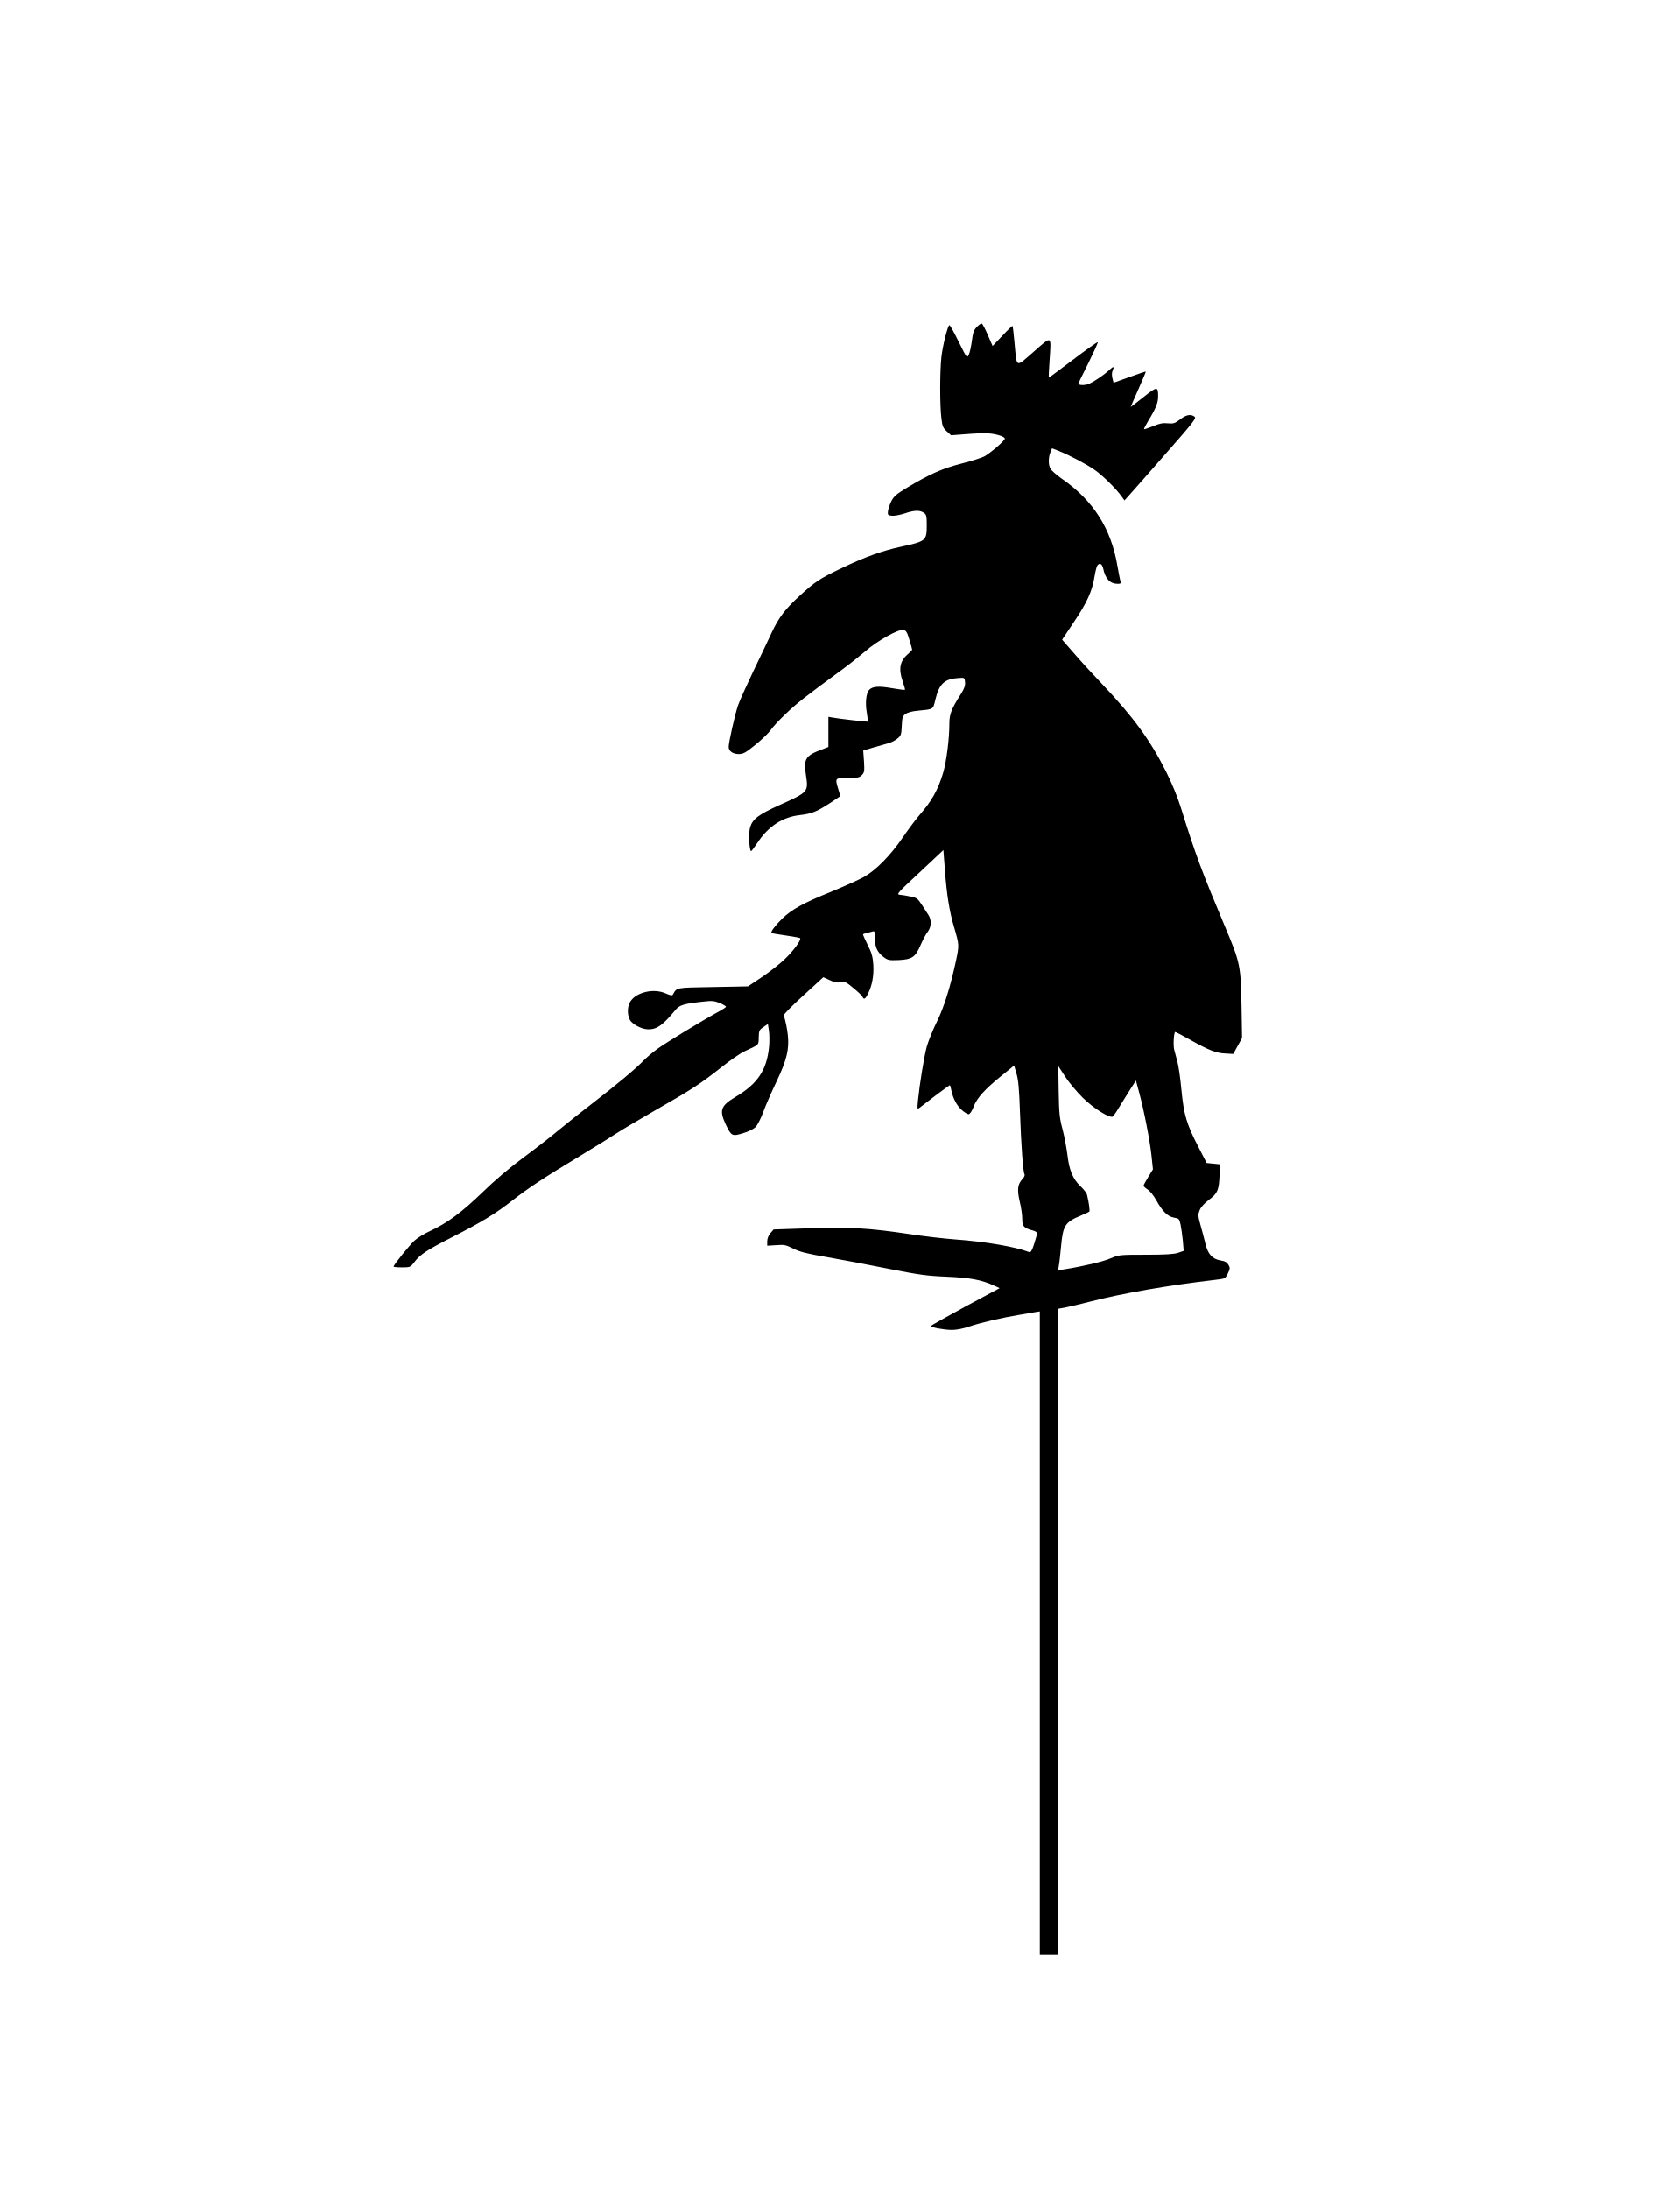
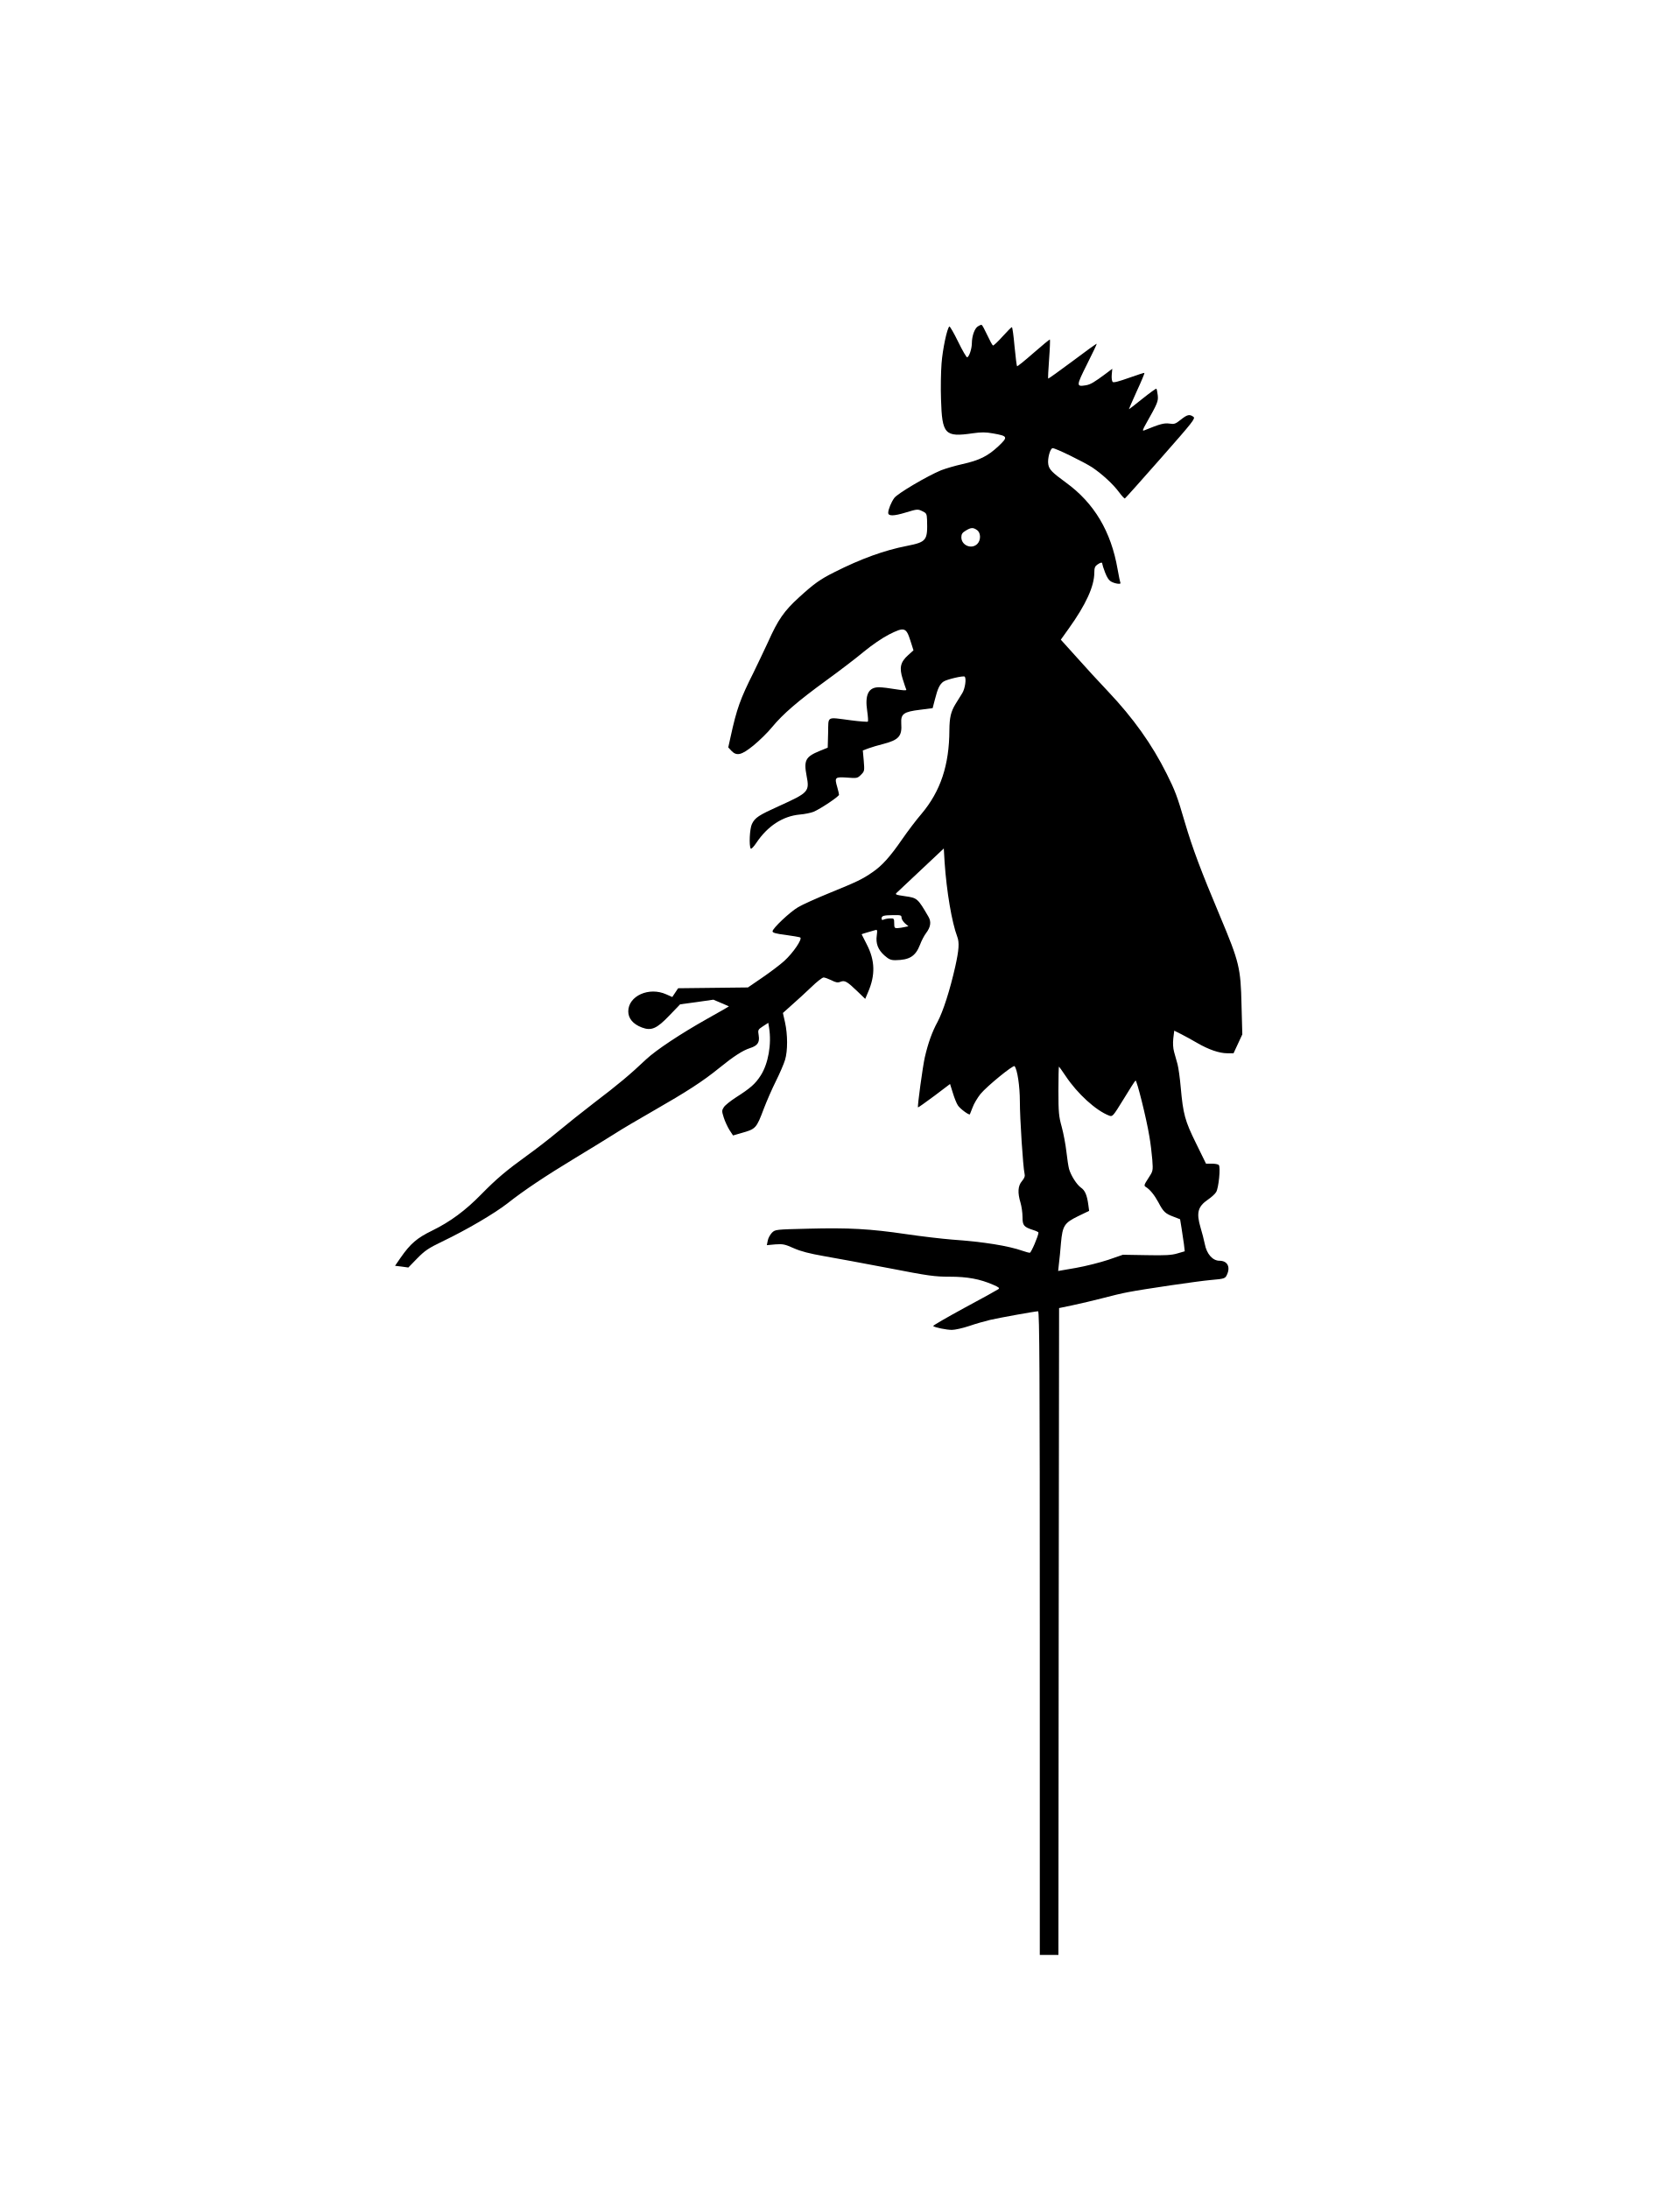
<svg xmlns="http://www.w3.org/2000/svg" version="1.0" width="1263pt" height="1646pt" viewBox="0 0 1263 1646" preserveAspectRatio="xMidYMid meet">
  <g transform="translate(0,1646) scale(0.1,-0.1)" fill="#000000" stroke="none">
-     <path d="M7346 14001 c-23 -24 -29 -43 -37 -106 -6 -43 -16 -90 -24 -104 -13 -26 -14 -24 -76 101 -34 70 -65 125 -69 123 -14 -9 -50 -153 -60 -240 -12 -111 -12 -366 0 -460 7 -61 13 -74 41 -99 l32 -29 106 8 c58 5 131 8 162 7 60 -2 131 -22 136 -39 4 -12 -94 -98 -149 -132 -20 -12 -98 -37 -174 -56 -146 -37 -244 -81 -414 -183 -79 -48 -98 -64 -117 -102 -12 -25 -23 -58 -25 -75 -3 -27 0 -30 30 -33 18 -2 61 6 95 17 73 25 115 26 145 5 19 -13 22 -24 22 -92 0 -118 -5 -122 -194 -163 -137 -29 -276 -79 -442 -159 -168 -80 -202 -102 -319 -209 -112 -103 -157 -162 -213 -281 -24 -52 -86 -183 -138 -290 -51 -107 -103 -222 -114 -255 -22 -64 -70 -276 -70 -311 0 -32 31 -54 76 -54 33 0 52 10 124 69 47 38 98 87 114 109 15 23 67 79 115 124 79 77 149 131 427 335 55 40 132 102 173 137 91 79 247 166 284 159 22 -4 29 -15 46 -73 12 -37 21 -71 21 -75 0 -3 -14 -18 -30 -32 -63 -53 -74 -113 -40 -210 11 -31 18 -58 16 -60 -2 -2 -46 3 -97 12 -102 18 -147 14 -173 -13 -22 -26 -30 -95 -17 -171 6 -36 9 -66 8 -67 -3 -3 -224 22 -269 31 l-28 5 0 -114 0 -113 -47 -18 c-125 -46 -141 -71 -122 -192 19 -129 20 -128 -202 -228 -156 -71 -200 -104 -218 -167 -13 -41 -6 -178 8 -178 3 0 24 28 46 61 83 126 189 195 320 210 89 10 127 25 228 91 42 28 77 51 77 52 0 0 -7 23 -15 50 -26 87 -27 86 70 86 73 0 88 3 106 21 20 20 21 30 17 103 l-6 82 72 22 c39 11 90 26 113 32 23 6 56 22 72 36 28 23 30 31 33 96 3 62 6 73 28 89 14 11 51 21 85 24 130 13 121 7 140 85 29 120 69 156 178 162 41 3 42 2 45 -32 2 -26 -6 -49 -32 -90 -70 -109 -86 -150 -86 -221 0 -114 -21 -280 -46 -367 -38 -129 -86 -216 -184 -327 -26 -31 -81 -104 -121 -163 -93 -136 -203 -247 -293 -297 -38 -21 -150 -71 -249 -112 -204 -82 -294 -132 -365 -201 -50 -49 -88 -99 -80 -107 2 -3 50 -11 107 -19 56 -8 105 -17 108 -20 12 -11 -48 -94 -114 -157 -37 -36 -115 -97 -173 -136 l-105 -70 -264 -5 c-283 -5 -269 -2 -300 -56 -6 -10 -17 -8 -52 7 -91 42 -224 11 -269 -61 -26 -41 -23 -117 6 -149 29 -32 89 -59 130 -59 66 0 109 31 206 148 29 35 63 45 212 61 60 7 78 5 119 -11 26 -11 47 -24 47 -28 0 -4 -24 -20 -52 -35 -110 -59 -406 -239 -468 -285 -36 -27 -81 -65 -100 -85 -57 -60 -205 -183 -370 -310 -85 -65 -204 -160 -265 -210 -60 -51 -182 -145 -270 -210 -101 -75 -214 -170 -306 -260 -155 -150 -264 -231 -393 -291 -43 -19 -96 -52 -118 -72 -38 -34 -158 -184 -158 -196 0 -3 28 -6 63 -6 61 0 64 1 92 38 43 58 95 92 285 189 222 113 330 179 453 276 122 95 232 168 512 337 121 73 245 150 276 171 30 20 162 98 292 173 273 156 339 199 495 323 62 49 138 102 170 117 114 53 107 46 108 106 1 49 4 56 35 77 l34 23 8 -52 c4 -29 4 -82 1 -117 -17 -177 -85 -280 -254 -380 -110 -66 -122 -100 -72 -206 42 -88 48 -91 130 -66 39 11 80 32 94 46 14 14 40 64 58 113 17 48 63 152 101 232 76 160 95 240 84 345 -6 55 -19 118 -31 149 -3 7 62 73 147 150 l151 138 48 -22 c35 -17 57 -21 83 -16 32 6 41 2 97 -45 34 -28 64 -57 67 -65 9 -23 22 -16 41 24 31 60 45 138 40 218 -4 59 -12 89 -42 148 -20 41 -36 76 -36 79 0 3 12 8 28 11 15 4 35 9 45 12 15 5 17 -2 17 -51 0 -66 17 -104 65 -141 32 -24 41 -26 114 -23 102 5 126 22 166 116 17 38 40 82 53 98 27 34 29 89 4 126 -9 14 -32 49 -50 77 -30 46 -38 52 -85 61 -29 6 -65 12 -80 13 -27 3 -16 15 150 169 l178 167 12 -157 c14 -184 34 -308 70 -428 37 -126 37 -131 14 -242 -44 -204 -91 -355 -146 -466 -30 -60 -63 -144 -75 -185 -20 -75 -53 -276 -66 -404 -6 -67 -6 -69 13 -55 10 8 64 49 120 92 56 42 104 77 106 77 3 0 8 -16 11 -35 12 -62 42 -120 81 -153 20 -18 44 -32 52 -30 8 2 24 26 35 55 24 66 86 134 209 233 l96 78 18 -62 c14 -46 20 -118 26 -291 9 -252 23 -447 34 -465 4 -6 -2 -22 -14 -34 -38 -40 -43 -81 -22 -171 11 -44 19 -102 19 -129 -1 -55 11 -70 74 -87 21 -5 38 -15 38 -21 0 -6 -10 -42 -22 -80 -17 -53 -26 -67 -38 -63 -103 40 -330 79 -555 95 -82 6 -240 24 -349 41 -306 45 -442 53 -749 43 l-269 -9 -24 -28 c-15 -17 -24 -41 -24 -61 l0 -33 68 4 c60 5 73 2 128 -26 48 -24 101 -38 260 -65 109 -19 316 -58 459 -87 225 -44 284 -53 435 -59 178 -8 259 -23 357 -67 l41 -19 -259 -139 c-142 -77 -259 -143 -259 -146 0 -10 101 -29 159 -29 36 0 86 10 132 26 86 29 244 66 379 88 52 9 107 18 123 21 l27 4 0 -2419 0 -2420 70 0 70 0 0 2429 0 2430 58 11 c31 6 111 25 177 42 248 64 597 124 950 165 69 8 70 9 89 47 17 35 18 42 5 65 -11 19 -26 28 -59 33 -63 11 -96 47 -115 128 -9 36 -25 99 -37 140 -19 69 -19 78 -5 112 9 22 36 51 70 77 64 47 74 71 79 186 l3 80 -50 5 -50 5 -62 120 c-89 172 -110 243 -128 431 -8 88 -22 184 -31 214 -8 30 -19 69 -23 86 -9 34 -3 134 8 134 4 0 56 -27 116 -61 141 -79 192 -98 263 -101 l57 -3 33 60 33 60 -4 245 c-5 293 -11 324 -117 575 -187 445 -227 553 -339 912 -25 81 -69 187 -111 270 -119 237 -245 410 -478 656 -70 73 -167 179 -215 235 l-89 102 86 129 c100 147 140 236 157 342 7 41 16 80 22 87 17 22 35 13 43 -20 17 -81 52 -118 111 -118 22 0 24 3 19 23 -4 12 -13 62 -22 111 -47 281 -182 493 -418 656 -40 28 -79 62 -86 76 -17 30 -16 84 0 124 l12 29 49 -19 c85 -34 212 -101 274 -145 60 -42 162 -143 201 -199 l21 -29 35 39 c19 21 142 160 272 309 214 243 235 271 220 282 -29 21 -63 15 -109 -21 -39 -29 -49 -33 -92 -29 -37 4 -63 -1 -112 -22 -35 -14 -65 -24 -67 -22 -2 2 12 30 32 63 56 91 74 135 74 184 0 76 -7 76 -109 -5 -52 -41 -95 -75 -97 -75 -1 0 24 59 57 132 32 72 58 133 56 134 -1 2 -56 -17 -122 -41 l-120 -43 -9 35 c-5 22 -5 43 3 59 12 27 5 31 -18 9 -46 -44 -139 -106 -172 -115 -32 -9 -69 -6 -69 6 0 2 34 72 76 155 41 83 73 153 70 156 -2 3 -86 -56 -185 -131 -99 -75 -182 -136 -183 -136 -2 0 0 55 5 123 13 200 22 195 -118 73 -140 -122 -127 -128 -145 64 -6 69 -13 127 -15 129 -2 2 -37 -31 -77 -74 l-73 -77 -36 83 c-19 45 -40 84 -45 86 -6 2 -22 -10 -38 -26z m798 -5796 c80 -79 201 -155 225 -141 5 4 27 34 47 69 21 34 58 94 82 132 l45 70 23 -85 c37 -135 82 -366 94 -479 l11 -104 -35 -57 c-20 -32 -36 -62 -36 -67 1 -4 15 -17 32 -28 17 -11 46 -47 64 -80 47 -85 86 -123 134 -131 37 -6 39 -9 49 -53 5 -25 13 -80 17 -122 l6 -75 -43 -15 c-33 -10 -96 -14 -244 -14 -196 0 -201 -1 -262 -27 -53 -24 -211 -61 -352 -83 l-44 -7 6 33 c4 19 11 85 17 147 14 157 30 183 150 232 30 13 58 26 62 29 6 5 -2 65 -17 128 -3 12 -25 41 -49 63 -57 54 -85 121 -98 234 -6 50 -22 136 -36 191 -24 88 -27 123 -30 289 l-3 190 52 -80 c28 -43 88 -115 133 -159z" />
+     <path d="M7353 14005 c-24 -17 -43 -70 -44 -125 0 -42 -20 -102 -35 -107 -5 -2 -36 51 -68 117 -32 66 -62 117 -66 115 -17 -11 -51 -171 -59 -279 -5 -64 -7 -184 -4 -268 8 -264 28 -287 239 -256 64 9 97 9 152 -1 113 -20 115 -26 39 -98 -79 -73 -140 -104 -270 -133 -54 -12 -125 -33 -159 -46 -104 -43 -327 -174 -352 -208 -23 -31 -46 -87 -46 -112 0 -26 42 -25 131 2 86 26 91 27 124 11 32 -15 35 -20 37 -64 5 -158 -3 -168 -152 -198 -169 -33 -344 -96 -544 -197 -108 -54 -153 -86 -267 -190 -112 -102 -158 -168 -232 -334 -30 -65 -80 -169 -110 -231 -100 -199 -126 -271 -173 -486 l-17 -77 23 -25 c40 -42 76 -34 166 39 43 35 107 97 141 139 82 99 192 194 409 352 98 71 225 168 281 215 61 50 138 103 189 129 115 58 129 54 161 -47 l23 -72 -40 -36 c-59 -53 -68 -95 -41 -180 12 -38 24 -74 27 -80 3 -7 -22 -6 -78 3 -46 8 -102 15 -125 15 -81 2 -110 -55 -91 -179 6 -41 8 -76 5 -79 -3 -3 -61 1 -129 10 -186 24 -167 35 -170 -95 l-3 -111 -59 -24 c-108 -44 -122 -71 -100 -187 23 -119 16 -127 -205 -227 -155 -70 -183 -88 -206 -136 -17 -35 -23 -163 -9 -185 3 -6 22 13 42 43 85 127 199 201 326 213 38 3 85 13 105 21 52 22 191 115 191 128 0 6 -6 31 -13 56 -22 75 -18 79 73 73 75 -6 79 -5 105 21 27 27 27 30 21 105 l-7 78 43 16 c24 9 72 23 108 32 120 31 145 59 138 156 -4 71 18 87 142 102 l94 12 17 65 c21 84 37 116 65 135 26 17 150 46 159 37 14 -14 3 -90 -18 -124 -12 -20 -35 -57 -51 -82 -35 -58 -45 -101 -46 -196 -1 -263 -66 -459 -210 -630 -39 -45 -103 -130 -144 -189 -92 -134 -154 -202 -225 -250 -77 -53 -115 -71 -321 -155 -98 -40 -205 -88 -237 -107 -63 -37 -193 -160 -193 -182 0 -11 26 -18 98 -27 53 -7 103 -16 110 -19 19 -10 -52 -115 -120 -177 -31 -28 -105 -84 -165 -125 l-108 -74 -263 -3 -262 -3 -22 -33 -22 -33 -45 20 c-130 59 -286 -12 -286 -128 0 -53 36 -96 102 -121 71 -27 112 -10 208 91 l80 83 125 17 125 18 59 -25 58 -25 -33 -20 c-19 -11 -77 -44 -129 -73 -203 -114 -386 -236 -460 -305 -118 -112 -212 -191 -390 -326 -91 -70 -214 -168 -275 -219 -60 -50 -164 -131 -230 -178 -159 -115 -231 -176 -345 -292 -119 -122 -234 -207 -369 -273 -115 -56 -164 -98 -238 -204 l-42 -61 50 -6 50 -7 67 69 c57 58 85 77 187 126 188 90 393 211 491 287 124 98 286 206 514 344 107 64 237 145 290 178 52 34 185 112 295 175 248 142 371 221 495 322 107 87 177 132 231 149 56 18 73 42 65 94 -7 43 -6 45 32 70 l40 26 6 -37 c20 -123 -6 -270 -63 -359 -41 -64 -77 -95 -188 -166 -40 -26 -80 -58 -89 -72 -16 -25 -16 -30 -1 -78 9 -29 29 -71 43 -94 l27 -41 62 18 c110 31 113 34 170 185 21 55 61 147 90 205 29 58 60 130 69 160 21 69 20 191 0 282 l-16 71 68 61 c38 33 103 93 145 133 41 40 83 73 93 73 9 0 36 -10 59 -21 33 -17 47 -20 69 -11 32 12 49 2 129 -75 l56 -54 22 52 c55 127 52 237 -10 357 -21 41 -39 76 -39 77 0 1 19 7 43 14 23 7 50 15 59 17 16 5 17 0 12 -39 -9 -61 9 -108 57 -151 33 -29 48 -36 82 -36 107 1 152 29 186 116 11 30 32 70 46 88 34 45 40 84 18 122 -81 139 -84 142 -176 155 -75 11 -78 13 -60 29 10 9 93 87 184 173 l167 157 6 -103 c15 -220 54 -451 95 -560 17 -44 13 -100 -15 -226 -40 -177 -91 -336 -133 -415 -41 -75 -71 -159 -96 -267 -15 -66 -57 -371 -51 -376 1 -2 56 37 122 86 l119 90 21 -67 c11 -37 28 -79 38 -94 17 -26 84 -75 90 -67 1 2 11 26 21 53 9 26 36 71 59 100 49 59 246 220 256 209 21 -23 40 -151 40 -265 0 -129 24 -496 35 -541 5 -20 1 -34 -19 -58 -31 -36 -34 -87 -11 -163 8 -27 15 -75 15 -107 0 -65 9 -75 83 -99 20 -6 37 -15 37 -18 0 -24 -55 -152 -65 -152 -7 0 -31 6 -53 14 -108 38 -291 68 -532 85 -75 6 -230 24 -345 41 -271 40 -433 49 -737 41 -247 -6 -248 -6 -273 -31 -13 -14 -28 -40 -31 -59 l-7 -34 64 6 c57 4 72 1 139 -29 54 -24 118 -40 225 -59 83 -14 301 -55 486 -90 303 -59 348 -65 461 -65 133 0 227 -17 328 -61 42 -18 50 -25 38 -33 -8 -6 -123 -70 -256 -141 -132 -72 -238 -133 -234 -136 12 -11 100 -29 141 -29 23 0 81 13 129 29 49 17 120 37 158 46 74 17 340 65 361 65 11 0 13 -465 13 -2420 l0 -2420 70 0 70 0 2 2432 3 2432 105 22 c58 12 157 36 220 52 63 17 151 38 195 46 118 23 528 83 620 91 104 9 110 11 123 41 27 59 2 104 -57 104 -51 0 -96 51 -110 125 -7 33 -21 89 -32 124 -33 112 -21 158 56 211 25 17 53 42 61 56 19 29 35 189 20 204 -6 6 -29 10 -53 10 l-43 0 -75 153 c-84 170 -97 220 -115 419 -6 70 -17 148 -24 175 -7 26 -19 68 -26 93 -8 30 -10 65 -6 102 l7 58 52 -26 c29 -15 83 -44 120 -66 86 -50 167 -78 227 -78 l47 0 33 71 33 71 -6 222 c-6 278 -17 322 -160 663 -148 352 -208 513 -266 709 -58 199 -74 240 -137 366 -111 222 -251 418 -440 618 -66 69 -172 185 -237 258 l-119 132 60 84 c129 180 192 318 192 421 0 34 5 47 22 59 26 18 38 20 38 6 0 -5 9 -34 21 -65 15 -39 29 -60 49 -70 31 -16 75 -20 66 -7 -2 4 -12 50 -21 102 -49 284 -176 497 -388 651 -104 76 -126 98 -133 136 -8 43 14 123 33 123 23 0 235 -104 298 -145 75 -51 156 -125 201 -186 20 -27 40 -49 44 -47 4 2 126 138 270 302 244 277 262 300 245 312 -29 21 -46 17 -95 -22 -40 -32 -49 -35 -86 -29 -39 5 -68 -2 -188 -51 -16 -6 -14 2 14 52 86 152 92 167 87 212 -3 24 -7 45 -10 49 -3 3 -51 -32 -106 -76 -56 -45 -101 -80 -101 -78 0 2 27 64 60 137 34 73 59 134 57 136 -2 2 -54 -15 -116 -37 -76 -27 -116 -38 -123 -31 -6 6 -9 30 -7 54 l4 45 -45 -34 c-90 -67 -118 -84 -153 -90 -74 -12 -74 -6 8 158 42 83 75 153 73 154 -2 2 -84 -57 -182 -131 -99 -74 -181 -132 -183 -131 -2 2 1 68 7 147 6 79 8 145 6 147 -2 2 -57 -43 -122 -100 -66 -58 -122 -103 -125 -101 -3 2 -11 69 -19 149 -7 80 -16 145 -20 145 -4 0 -36 -32 -70 -70 -35 -39 -67 -69 -72 -68 -5 2 -24 37 -43 78 -19 41 -38 76 -42 77 -5 2 -18 -4 -30 -12z m-5 -1531 c29 -20 30 -76 2 -104 -43 -43 -120 -11 -120 50 0 23 7 35 33 50 39 24 56 25 85 4z m-568 -2914 c0 -11 12 -30 26 -43 l26 -22 -29 -6 c-15 -4 -39 -7 -53 -8 -22 -1 -25 3 -25 36 0 36 -2 38 -30 37 -16 0 -38 -4 -47 -8 -13 -6 -18 -4 -18 7 0 21 15 25 88 26 56 1 62 -1 62 -19z m1235 -1192 c88 -132 227 -259 327 -297 25 -9 28 -6 108 124 45 74 85 137 90 140 9 6 82 -284 104 -420 9 -49 18 -128 22 -175 6 -85 6 -85 -30 -140 -32 -49 -34 -56 -19 -65 31 -19 64 -59 95 -116 37 -71 52 -85 114 -108 l49 -19 11 -67 c6 -37 14 -92 18 -121 l6 -53 -55 -16 c-43 -13 -92 -16 -232 -13 l-178 3 -110 -38 c-60 -20 -170 -48 -244 -61 l-133 -23 6 56 c4 31 11 100 15 153 12 132 25 152 129 203 l83 40 -6 45 c-10 74 -25 109 -56 130 -32 23 -75 91 -89 140 -5 18 -14 76 -20 130 -6 54 -22 138 -35 186 -22 79 -25 109 -25 272 0 100 2 182 4 182 1 0 25 -33 51 -72z" />
  </g>
</svg>
